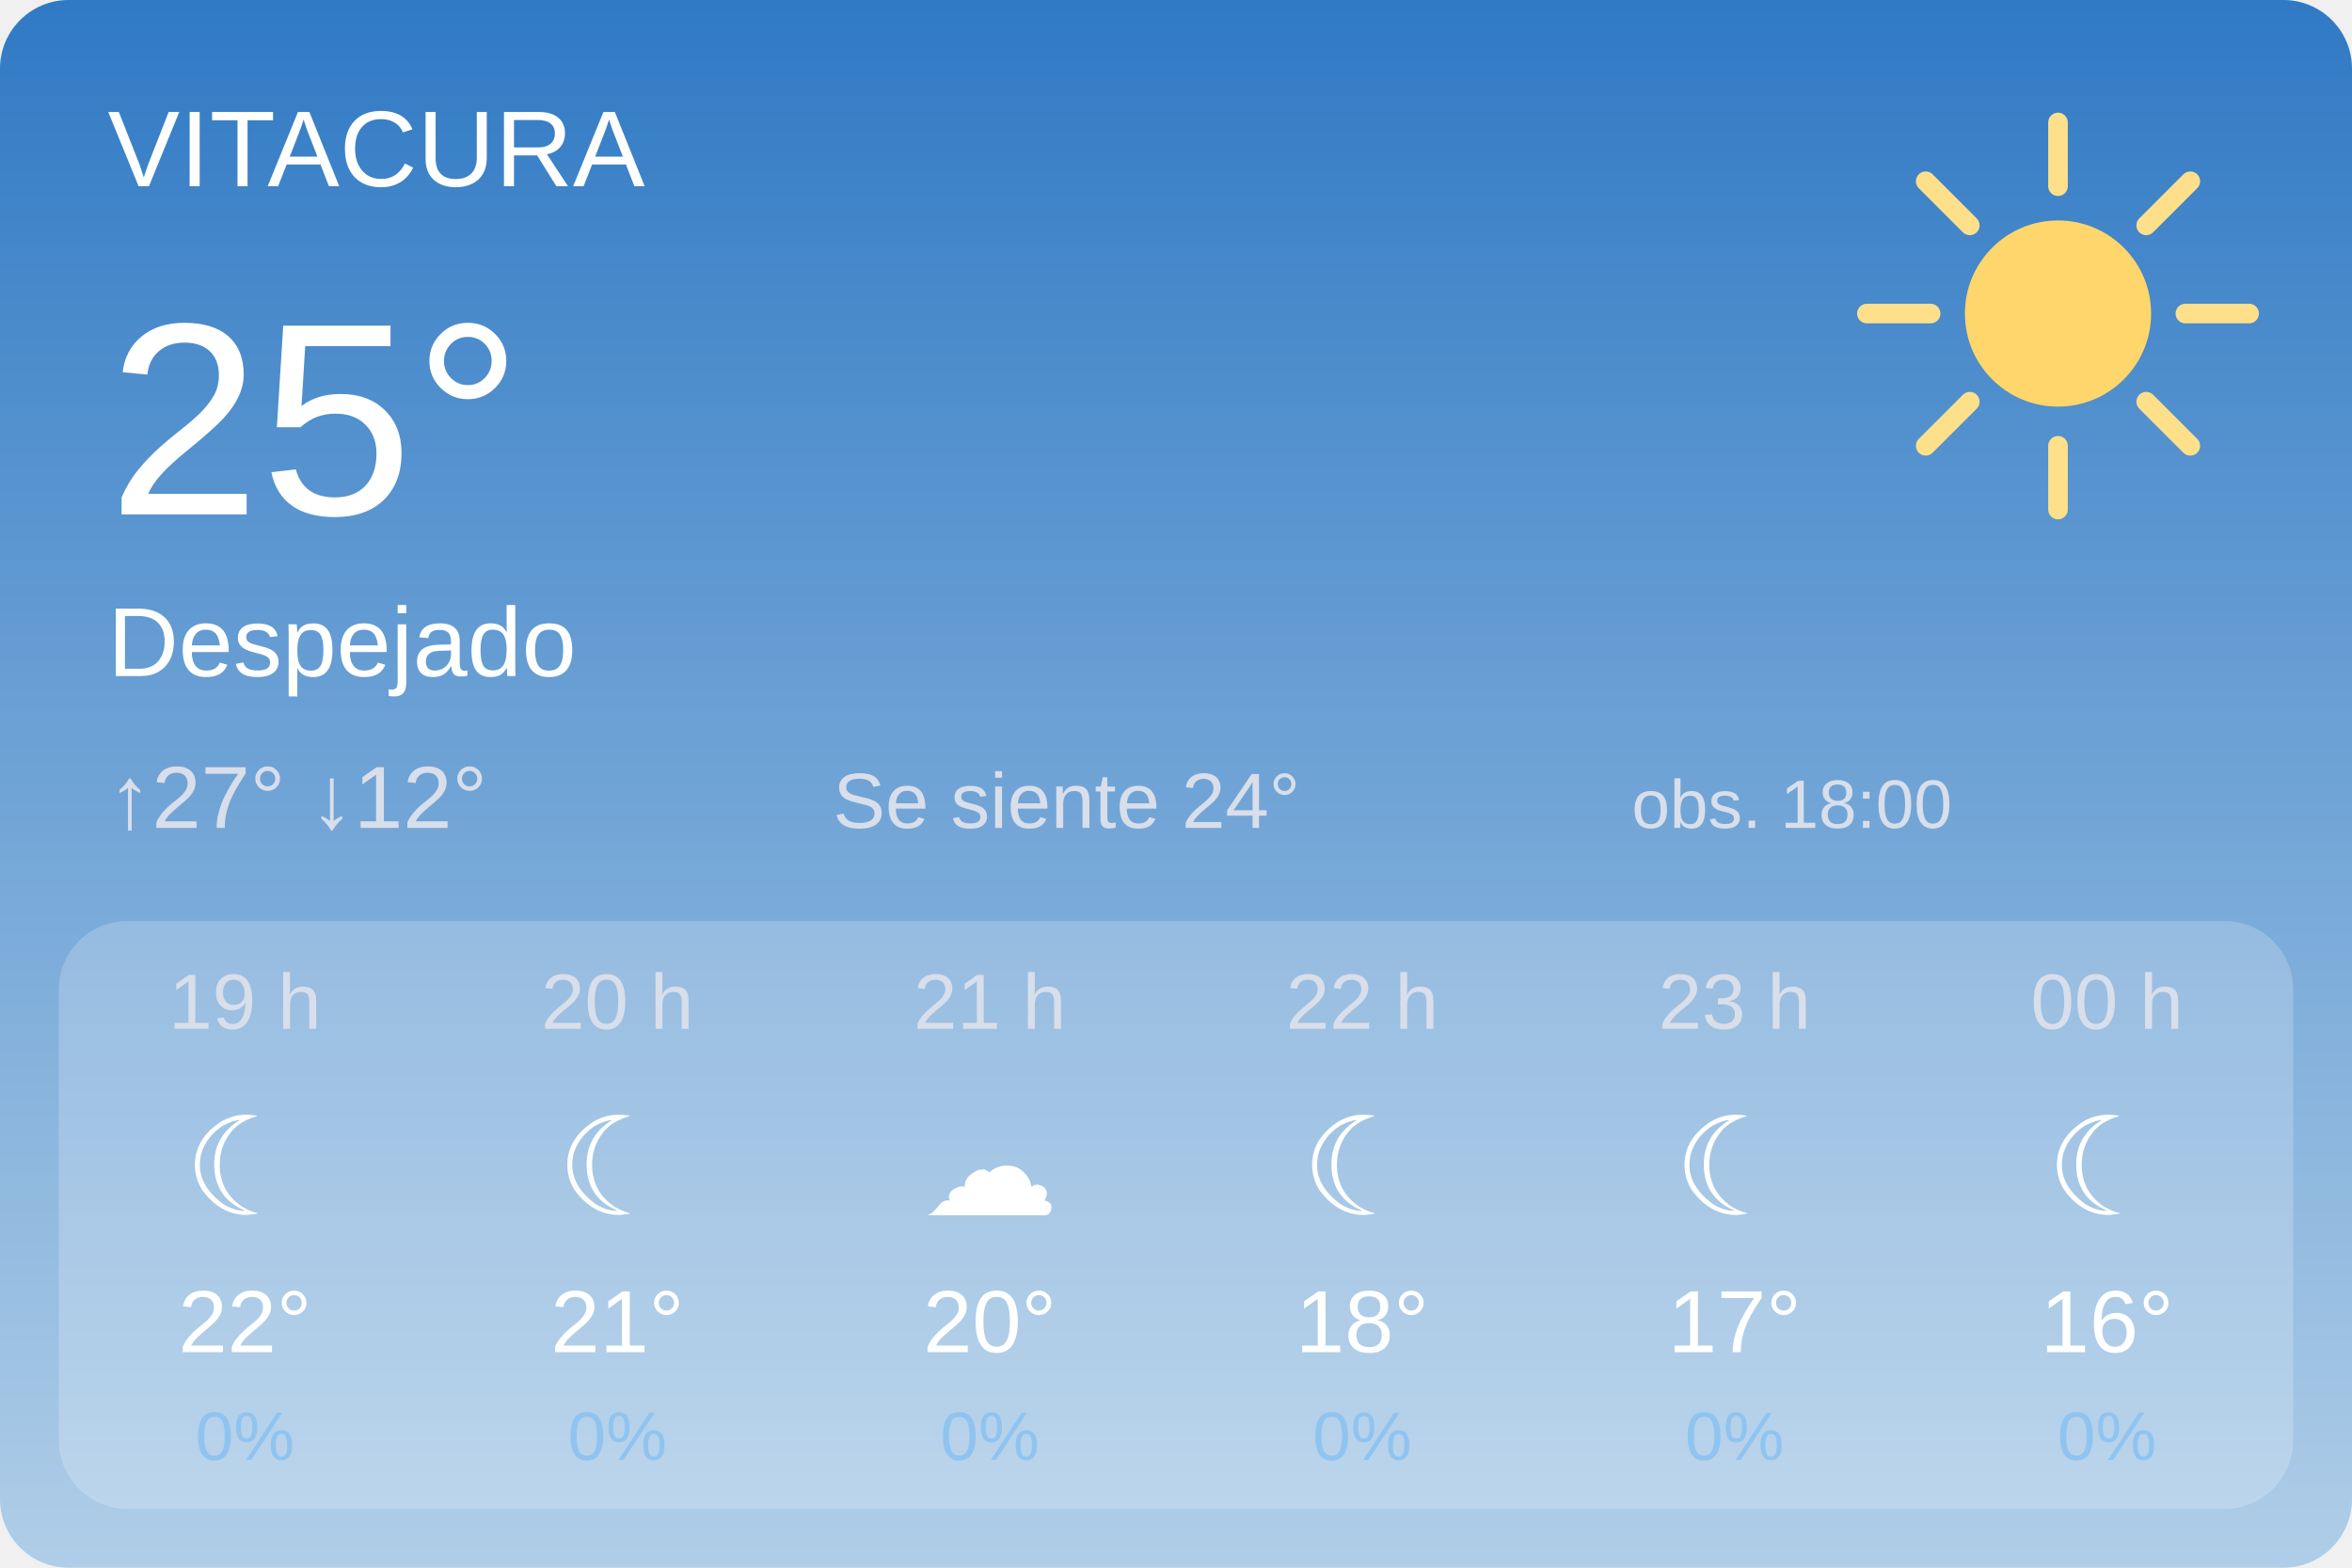
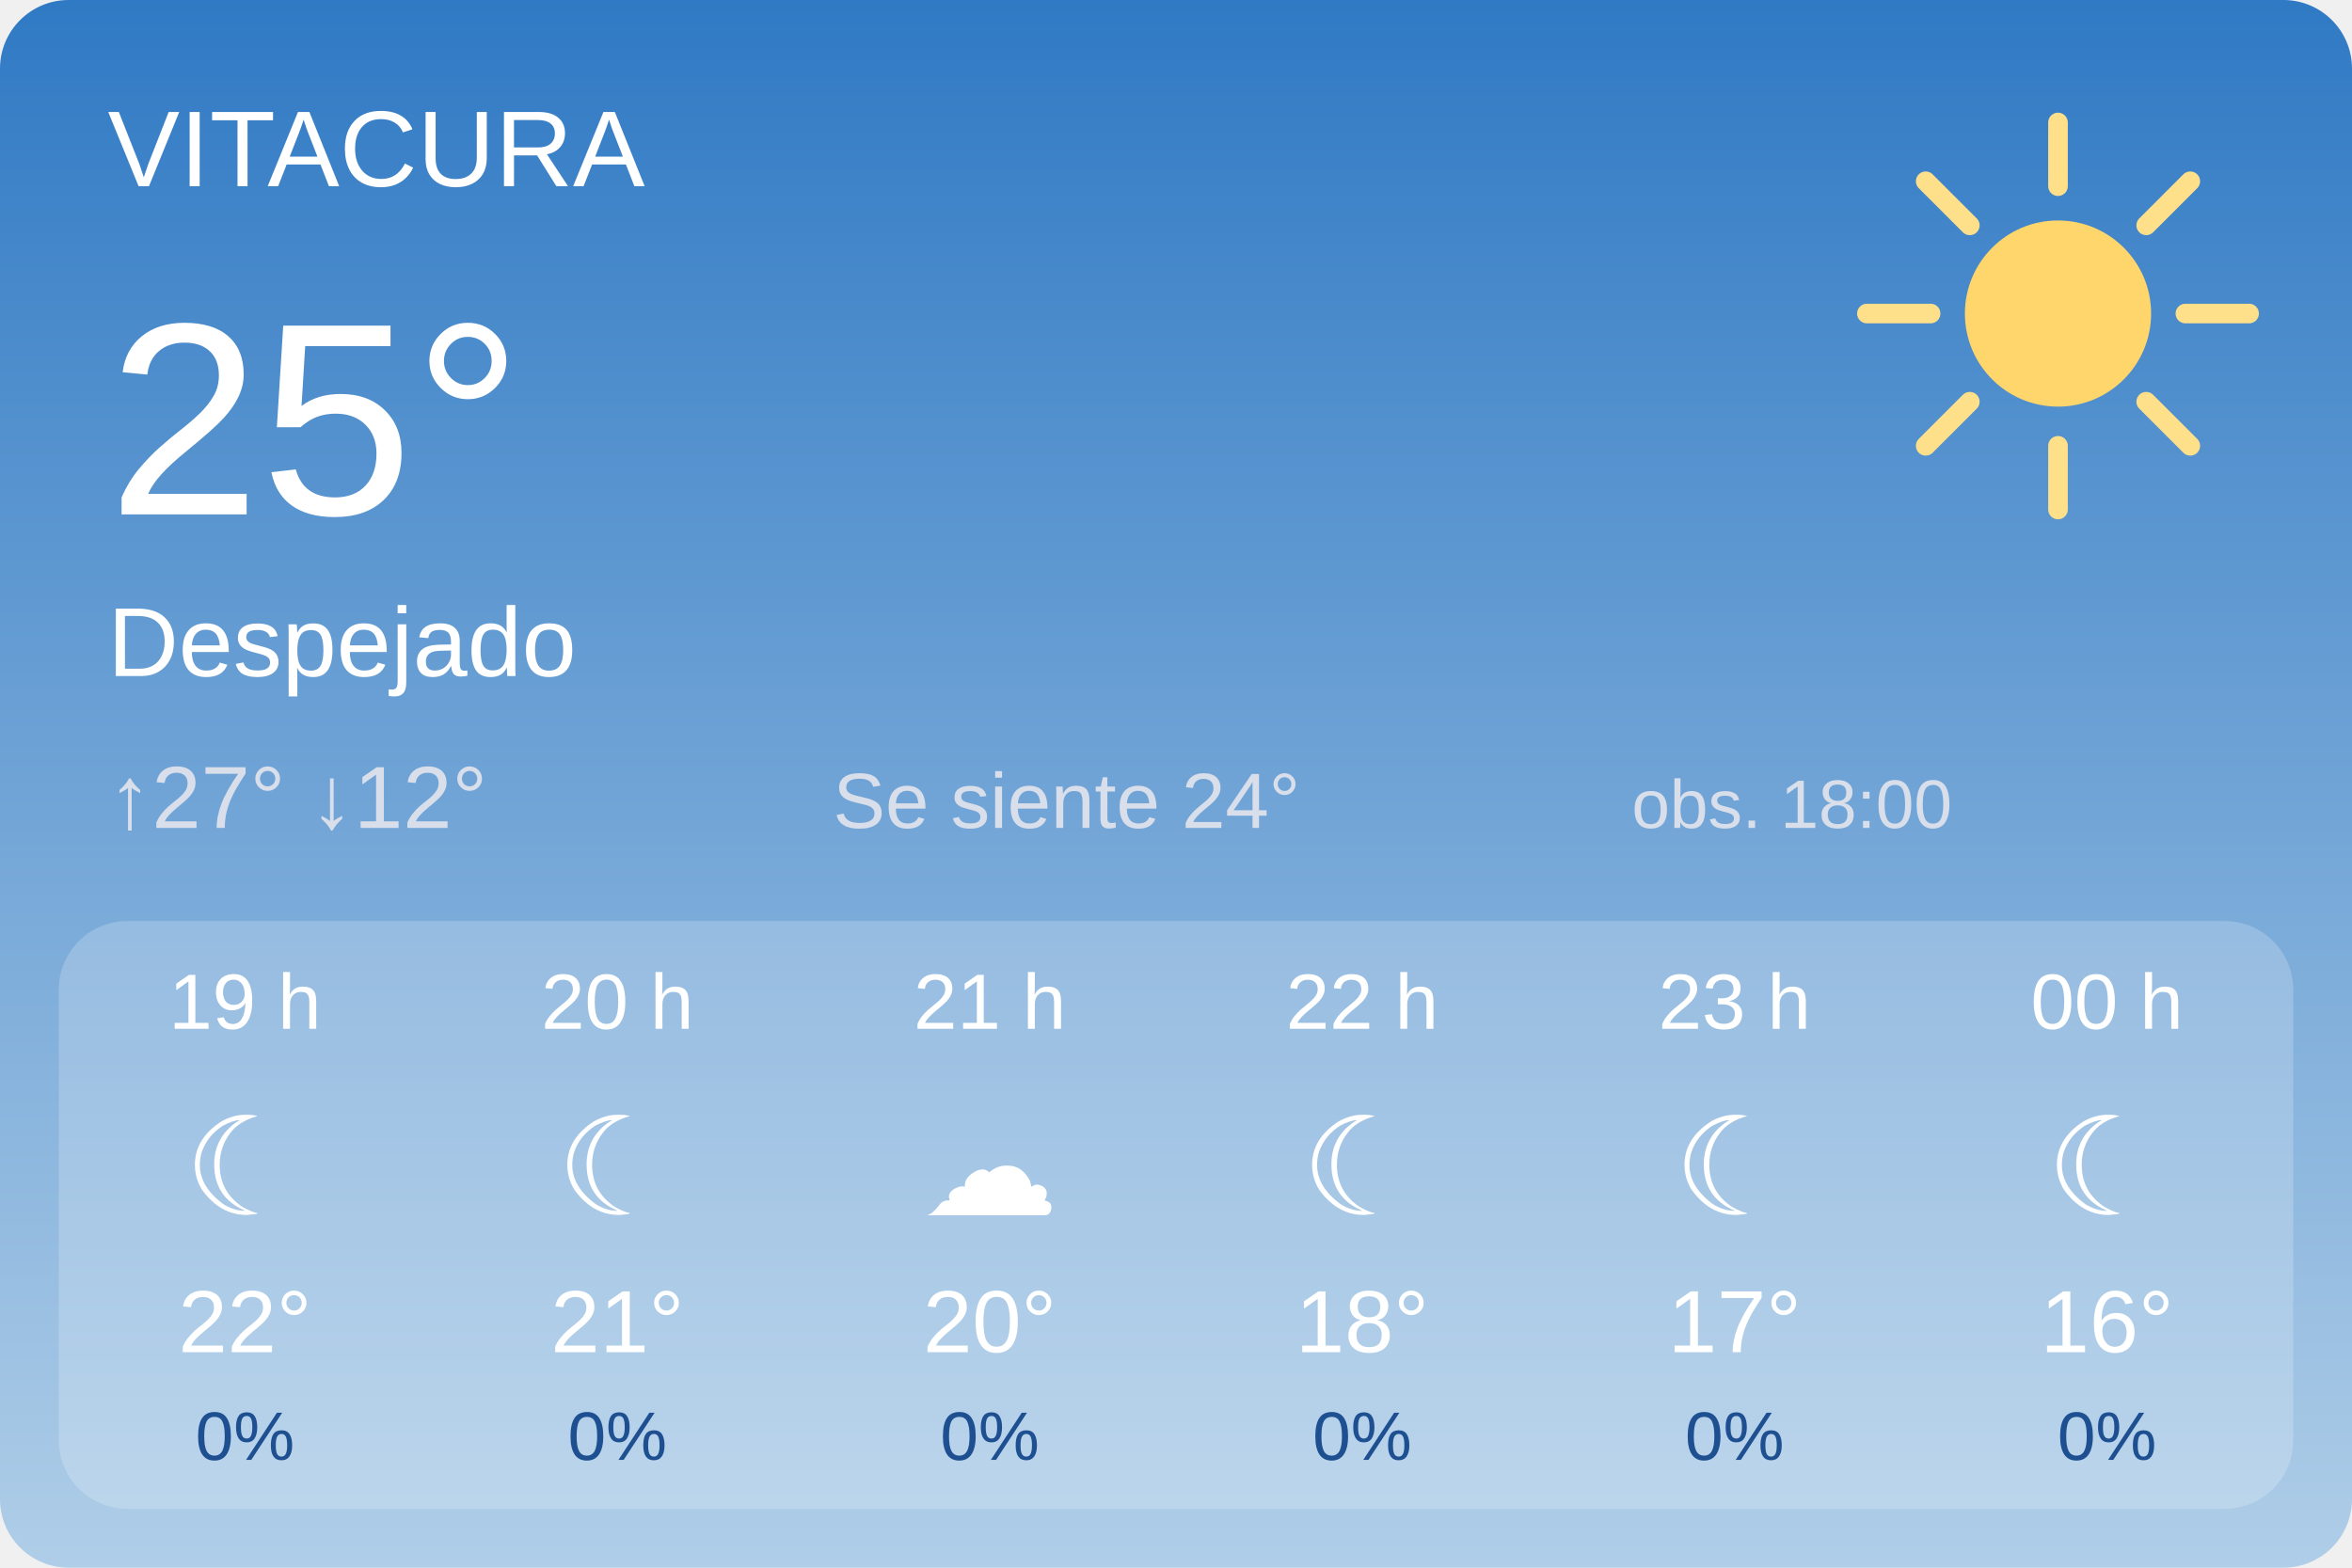
<svg xmlns="http://www.w3.org/2000/svg" width="480" height="320" viewBox="0 0 480 320" role="img" aria-labelledby="title desc">
  <defs>
    <linearGradient id="sky" x1="0" y1="0" x2="0" y2="1">
      <stop offset="0" stop-color="#2f79c4" />
      <stop offset="1" stop-color="#b0cee8" />
    </linearGradient>
  </defs>
  <rect width="480" height="320" rx="14" fill="url(#sky)" />
  <g fill="#fff" font-family="Arial, sans-serif">
    <text x="22" y="38" font-size="22">VITACURA</text>
    <text x="22" y="105" font-size="56">25°</text>
    <text x="22" y="138" font-size="20">Despejado</text>
    <text x="22" y="169" font-size="18" fill="#d8deea">↑27°  ↓12°</text>
    <text x="170" y="169" font-size="16" fill="#d8deea">Se siente 24°</text>
    <text x="333" y="169" font-size="14" fill="#d8deea">obs. 18:00</text>
  </g>
  <g stroke="#ffe08a" stroke-width="4" stroke-linecap="round">
    <path d="M420 38v-13M420 91v13M394 64h-13M446 64h13M402 46l-9-9M438 46l9-9M402 82l-9 9M438 82l9 9" />
  </g>
  <circle cx="420" cy="64" r="19" fill="#ffd66b" />
  <rect x="12" y="188" width="456" height="120" rx="14" fill="#fff" opacity=".2" />
  <g font-family="Arial, sans-serif" text-anchor="middle">
-     <g fill="#d8deea" font-size="16">
+     <g fill="#fff" font-size="16">
      <text x="50" y="210">19 h</text>
      <text x="126" y="210">20 h</text>
      <text x="202" y="210">21 h</text>
      <text x="278" y="210">22 h</text>
      <text x="354" y="210">23 h</text>
      <text x="430" y="210">00 h</text>
    </g>
    <g fill="#fff" font-size="28">
      <text x="50" y="248">☾</text>
      <text x="126" y="248">☾</text>
      <text x="202" y="248">☁</text>
      <text x="278" y="248">☾</text>
      <text x="354" y="248">☾</text>
      <text x="430" y="248">☾</text>
    </g>
    <g fill="#fff" font-size="18">
      <text x="50" y="276">22°</text>
      <text x="126" y="276">21°</text>
      <text x="202" y="276">20°</text>
      <text x="278" y="276">18°</text>
      <text x="354" y="276">17°</text>
      <text x="430" y="276">16°</text>
    </g>
-     <g fill="#8fc4f0" font-size="14">
+     <g fill="#1d4f91" font-size="14">
      <text x="50" y="298">0%</text>
      <text x="126" y="298">0%</text>
      <text x="202" y="298">0%</text>
      <text x="278" y="298">0%</text>
      <text x="354" y="298">0%</text>
      <text x="430" y="298">0%</text>
    </g>
  </g>
</svg>
